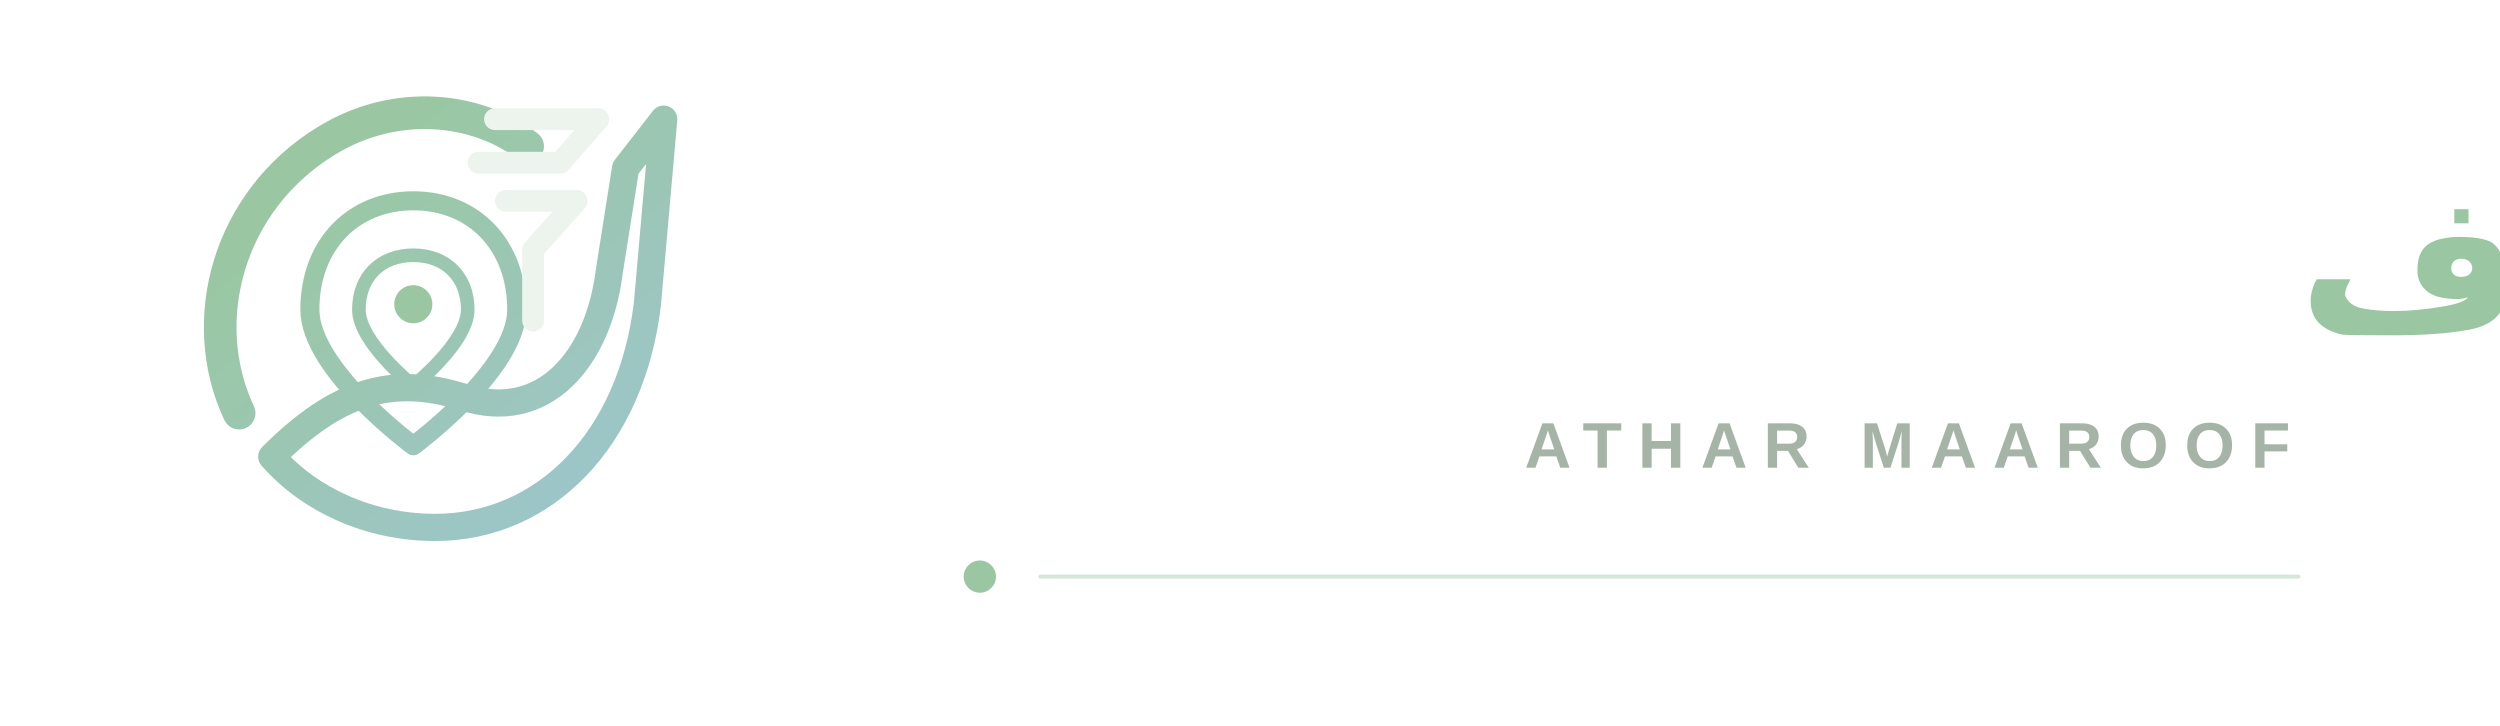
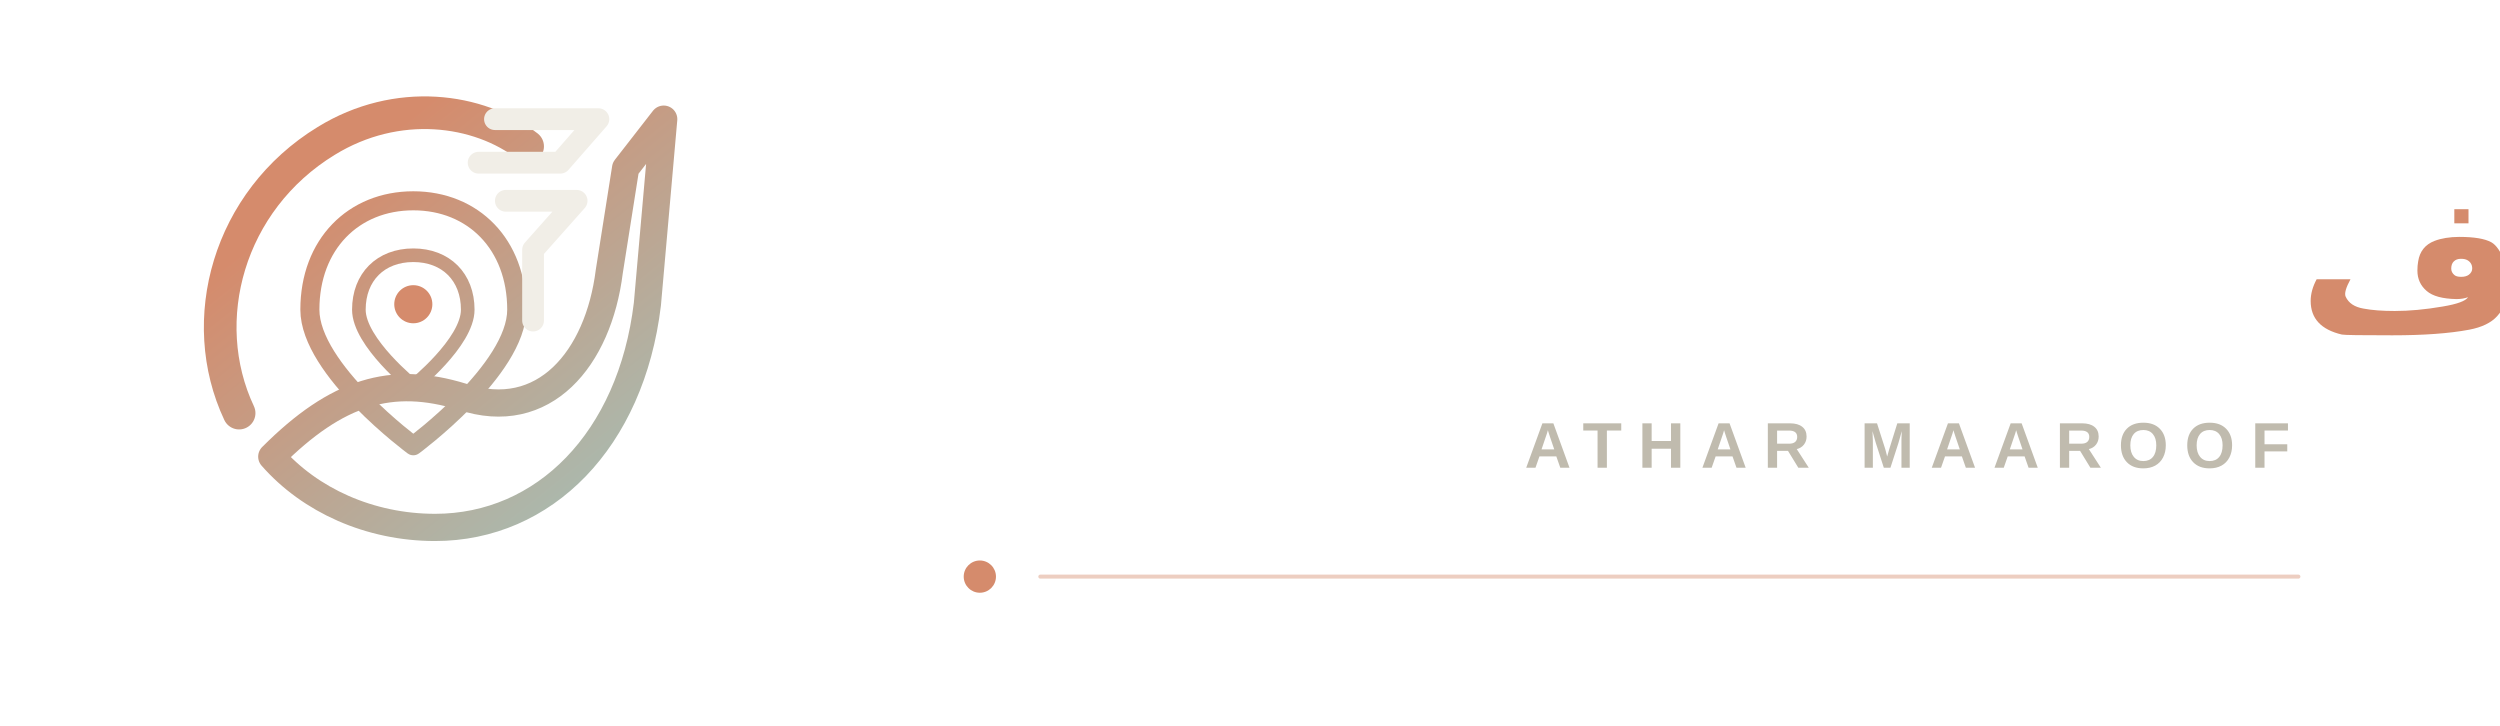
<svg xmlns="http://www.w3.org/2000/svg" viewBox="0 0 620 180" fill="none" role="img" aria-labelledby="title desc">
  <defs>
    <linearGradient id="mark" x1="40" y1="20" x2="140" y2="145" gradientUnits="userSpaceOnUse">
-       <stop stop-color="#9AC7A2" />
-       <stop offset=".55" stop-color="#9DC5D0" />
-       <stop offset="1" stop-color="#6F9B78" />
+       <stop stop-color="#D58B6C" />
+       <stop offset=".55" stop-color="#A3C1B9" />
+       <stop offset="1" stop-color="#B96A4B" />
    </linearGradient>
  </defs>
  <g transform="translate(35 12) scale(1.35)" stroke-linecap="round" stroke-linejoin="round">
    <path d="M18 67C10 50 16 28 34 17C47 9 62 11 71 18" stroke="url(#mark)" stroke-width="6" />
    <path d="M24 75C36 63 46 60 59 64C74 69 84 57 86 41L89 22L96 13L93 47C90 72 74 88 54 88C42 88 31 83 24 75Z" stroke="url(#mark)" stroke-width="5" />
    <path d="M31 48C31 36 39 28 50 28C61 28 69 36 69 48C69 59 50 73 50 73C50 73 31 59 31 48Z" stroke="url(#mark)" stroke-width="3.5" />
    <path d="M40 48C40 42 44 38 50 38C56 38 60 42 60 48C60 54 50 62 50 62C50 62 40 54 40 48Z" stroke="url(#mark)" stroke-width="2.5" />
-     <circle cx="50" cy="47" r="3.5" fill="#9AC7A2" stroke="none" />
-     <path d="M65 13H84L77 21H62M67 28H80L72 37V50" stroke="#EDF3ED" stroke-width="4" />
+     <circle cx="50" cy="47" r="3.5" fill="#D58B6C" stroke="none" />
+     <path d="M65 13H84L77 21H62M67 28H80L72 37V50" stroke="#F1EEE7" stroke-width="4" />
  </g>
-   <text x="570" y="82" text-anchor="end" direction="rtl" font-family="Tahoma,Arial,sans-serif" font-size="48" font-weight="800" fill="#EDF3ED">أثر <tspan fill="#9AC7A2">معروف</tspan>
+   <text x="570" y="82" text-anchor="end" direction="rtl" font-family="Tahoma,Arial,sans-serif" font-size="48" font-weight="800" fill="#F1EEE7">أثر <tspan fill="#D58B6C">معروف</tspan>
  </text>
-   <text x="568" y="116" text-anchor="end" font-family="Arial,sans-serif" font-size="16" letter-spacing="4" font-weight="600" fill="#A6B4A8">ATHAR MAAROOF</text>
-   <path d="M258 143H570" stroke="#9AC7A2" stroke-opacity=".42" stroke-linecap="round" />
-   <circle cx="243" cy="143" r="4" fill="#9AC7A2" />
+   <text x="568" y="116" text-anchor="end" font-family="Arial,sans-serif" font-size="16" letter-spacing="4" font-weight="600" fill="#C0BBAE">ATHAR MAAROOF</text>
+   <path d="M258 143H570" stroke="#D58B6C" stroke-opacity=".42" stroke-linecap="round" />
+   <circle cx="243" cy="143" r="4" fill="#D58B6C" />
</svg>
